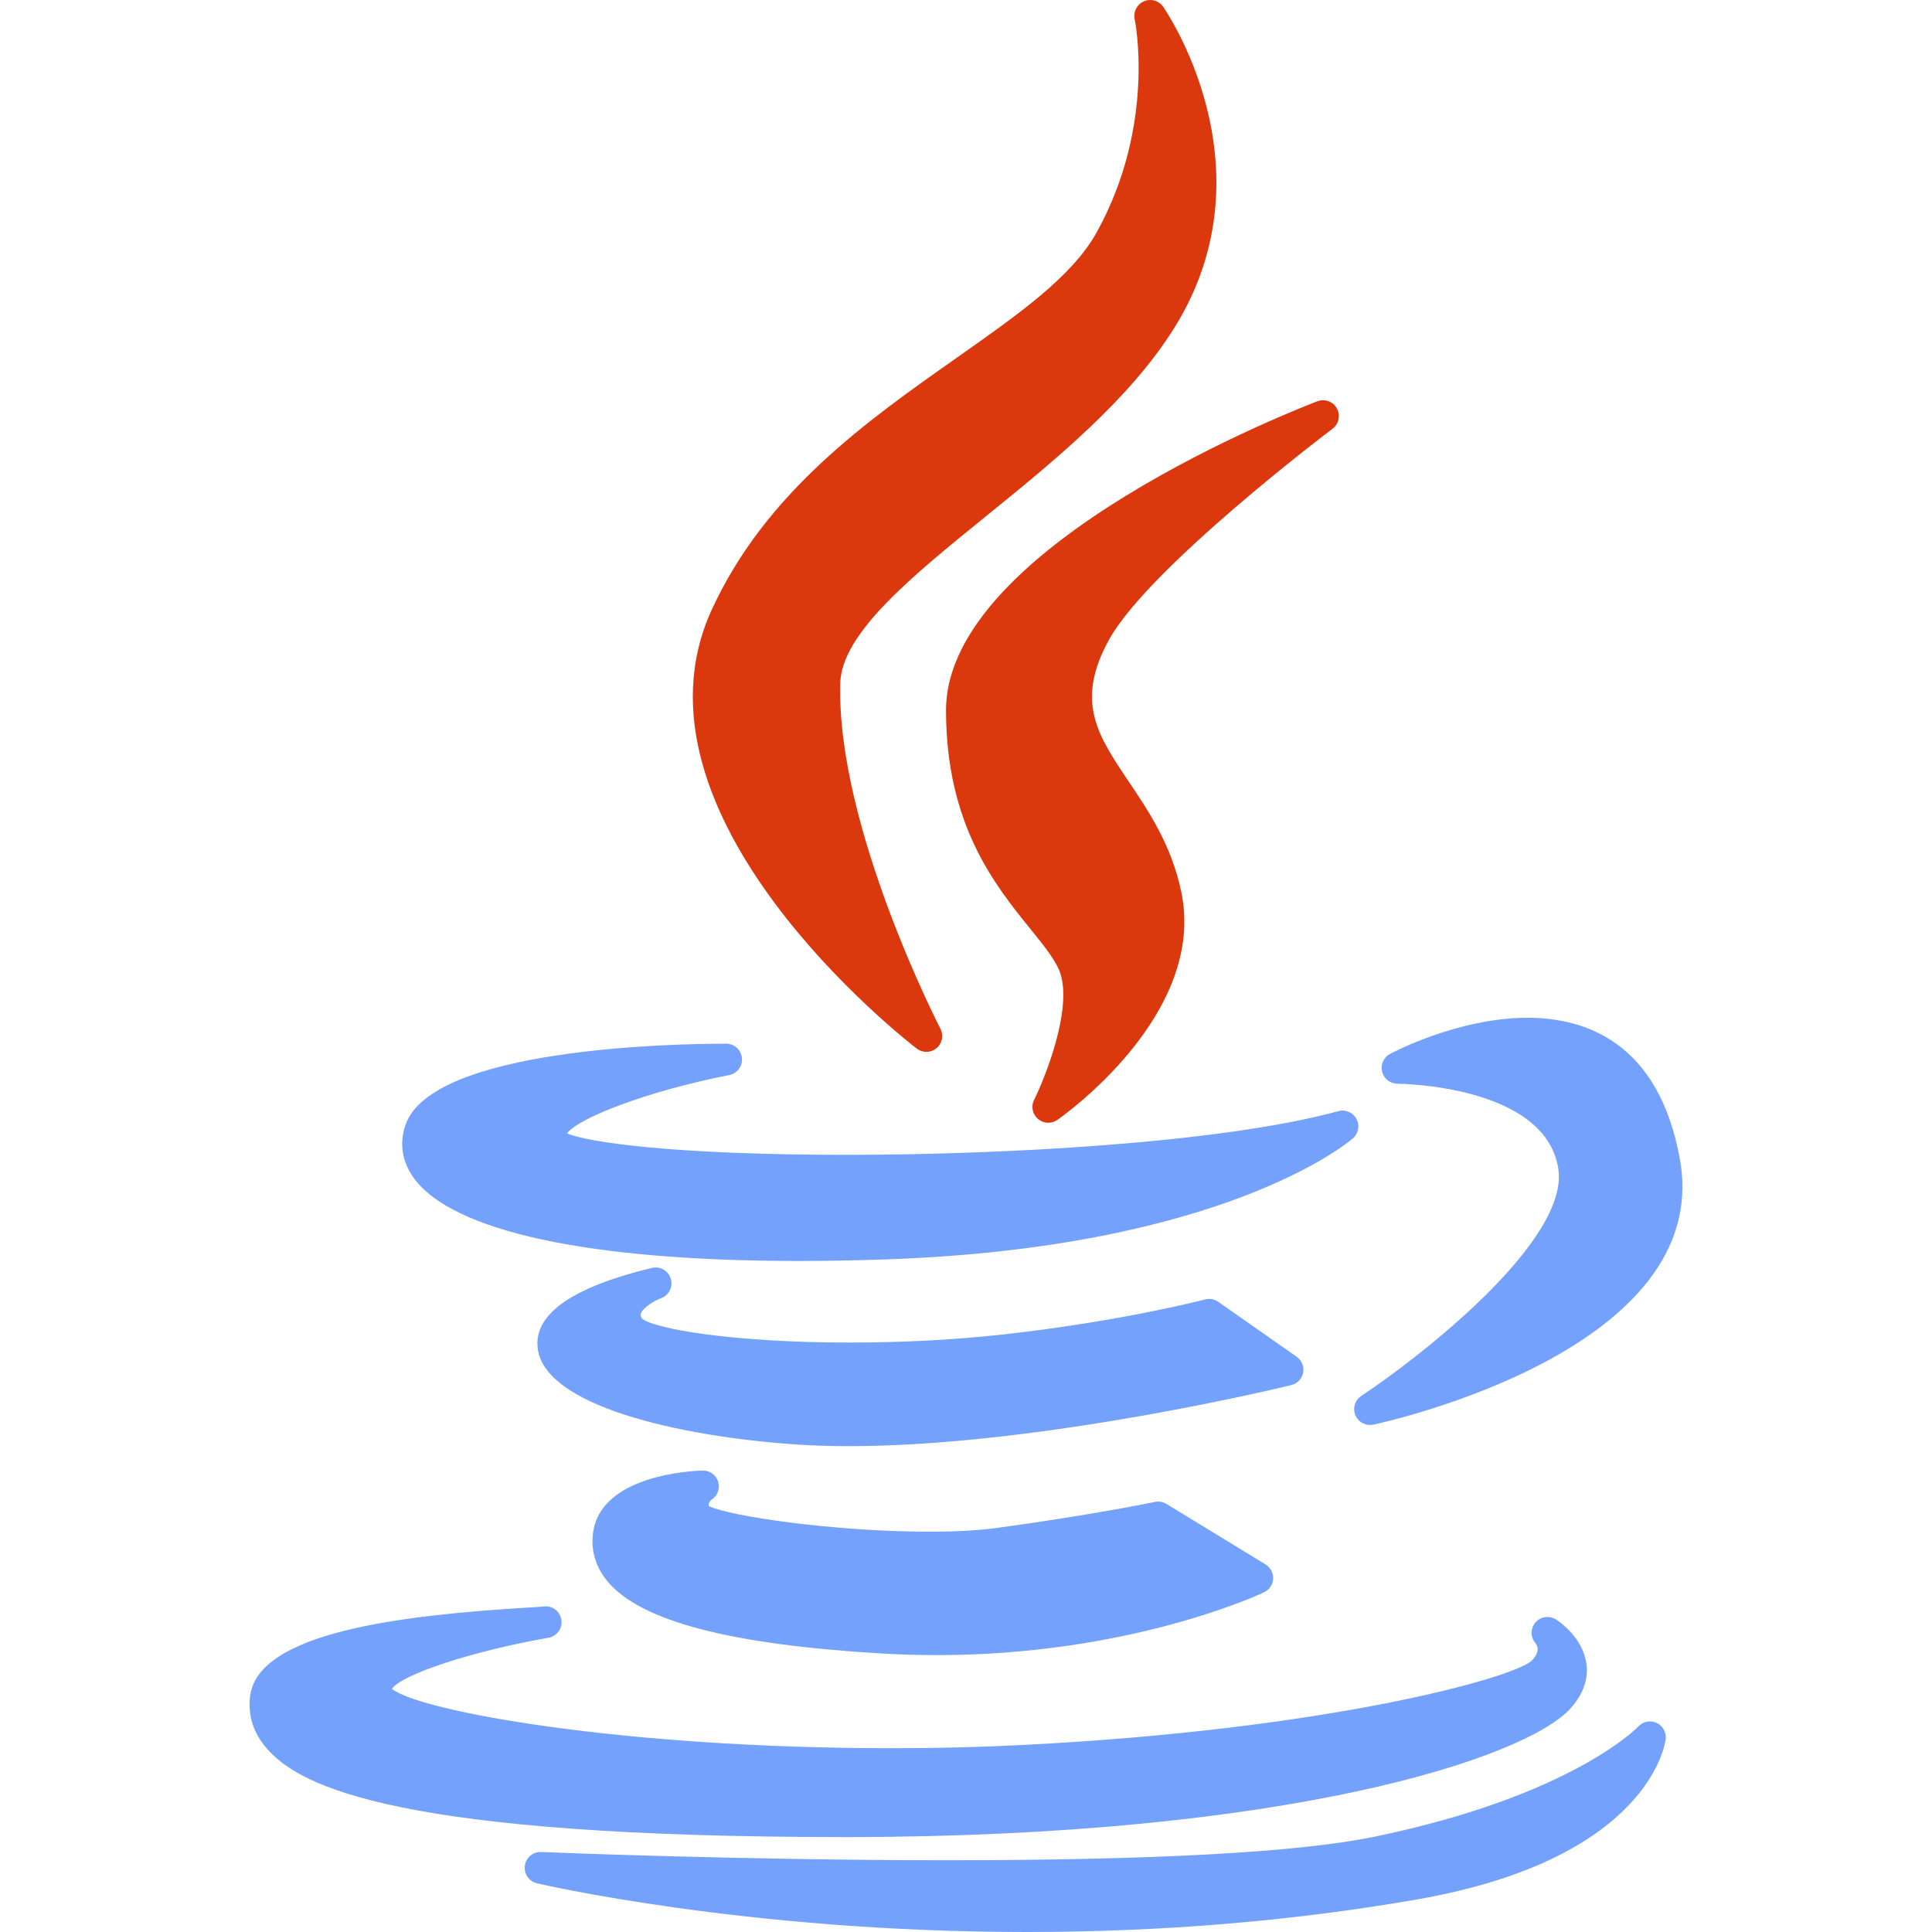
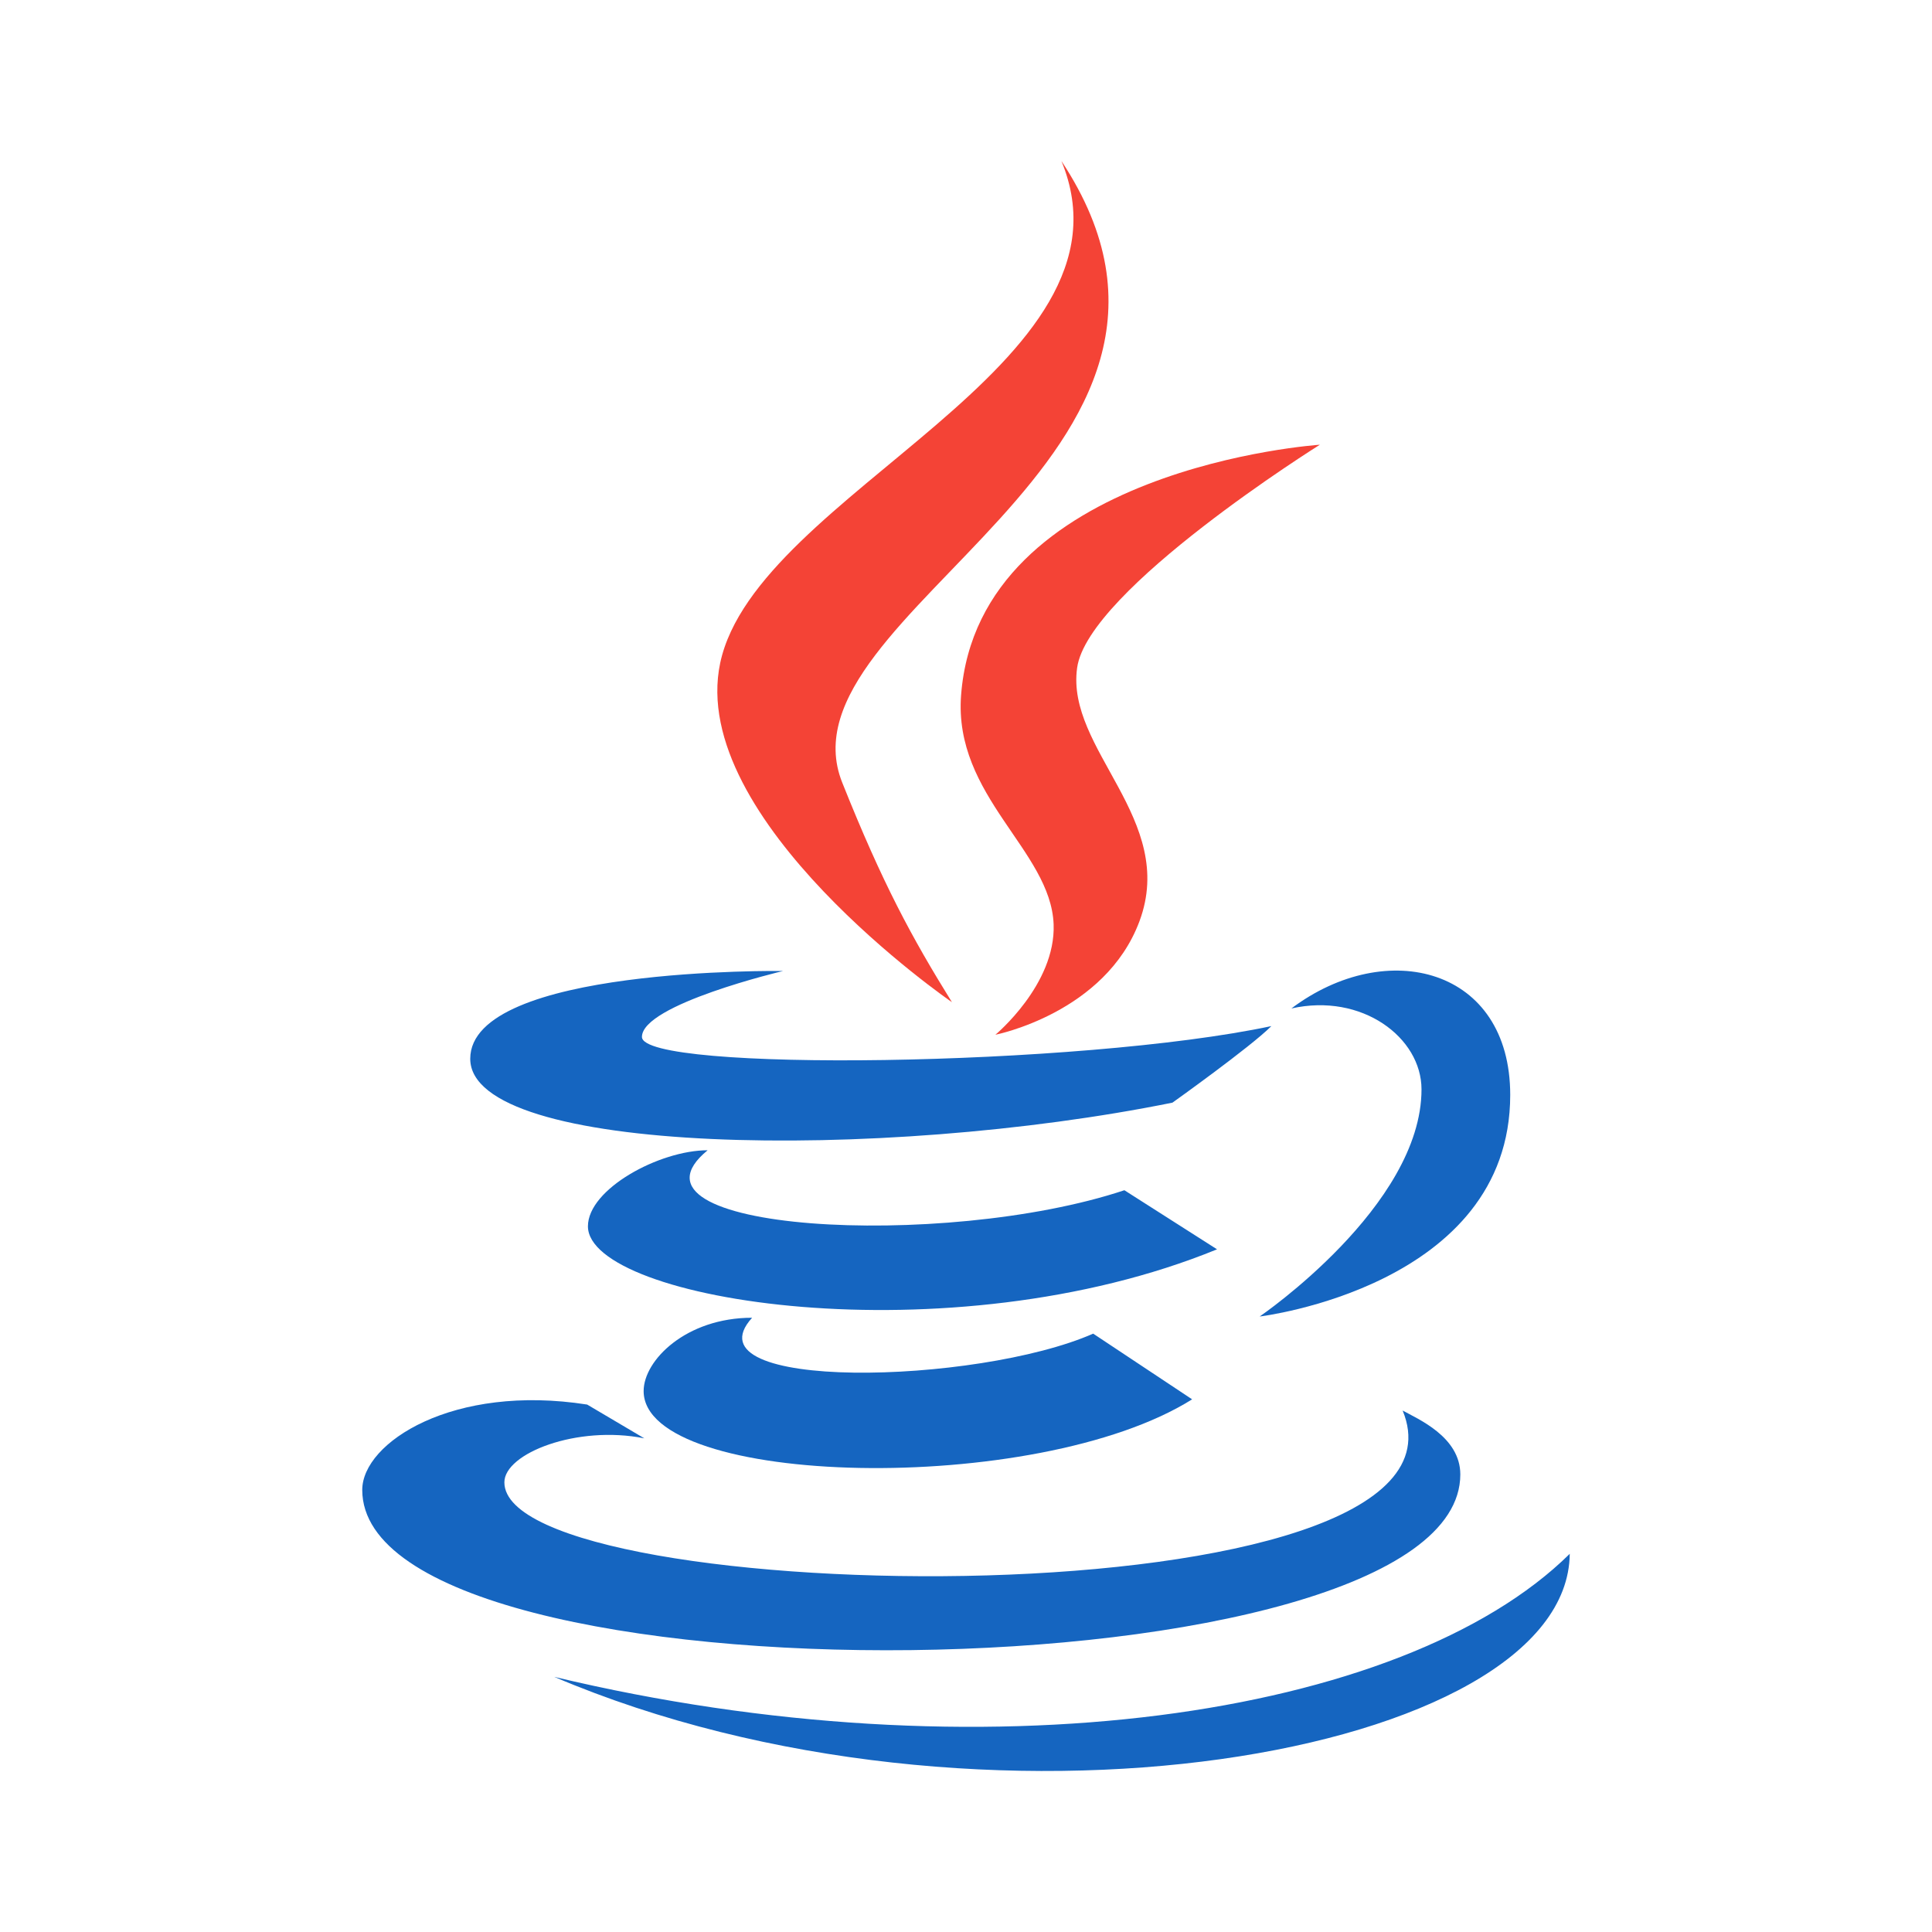
- <svg xmlns="http://www.w3.org/2000/svg" version="1.1" id="Layer_1" x="0px" y="0px" viewBox="0 0 511.998 511.998" style="enable-background:new 0 0 511.998 511.998;" xml:space="preserve">
+ <svg xmlns="http://www.w3.org/2000/svg" viewBox="0 0 48 48" width="128px" height="128px">
+   <path fill="#F44336" d="M23.65,24.898c-0.998-1.609-1.722-2.943-2.725-5.455C19.229,15.2,31.24,11.366,26.37,3.999c2.111,5.089-7.577,8.235-8.477,12.473C17.07,20.37,23.645,24.898,23.65,24.898z" />
+   <path fill="#F44336" d="M23.878,17.27c-0.192,2.516,2.229,3.857,2.299,5.695c0.056,1.496-1.447,2.743-1.447,2.743s2.728-0.536,3.579-2.818c0.945-2.534-1.834-4.269-1.548-6.298c0.267-1.938,6.031-5.543,6.031-5.543S24.311,11.611,23.878,17.27z" />
  <g>
-     <path style="fill:#DB380E;" d="M253.464,94.869c-23.658,16.639-50.471,35.498-64.838,66.699   c-24.954,54.435,51.062,113.812,54.311,116.313c0.755,0.581,1.659,0.871,2.56,0.871c0.957,0,1.915-0.327,2.693-0.979   c1.509-1.262,1.937-3.406,1.031-5.152c-0.275-0.53-27.561-53.53-26.547-91.552c0.359-13.243,18.892-28.266,38.512-44.171   c17.97-14.568,38.34-31.079,50.258-50.394c26.164-42.516-2.916-84.322-3.213-84.74c-1.155-1.622-3.287-2.209-5.11-1.41   c-1.821,0.804-2.83,2.773-2.414,4.72c0.059,0.277,5.714,27.923-10.022,56.406C284.203,73.25,269.959,83.268,253.464,94.869z" />
-     <path style="fill:#DB380E;" d="M353.137,113.617c1.669-1.257,2.159-3.55,1.15-5.38c-1.011-1.83-3.211-2.637-5.165-1.895   c-4.019,1.528-98.416,37.915-98.416,81.88c0,30.307,12.946,46.317,22.399,58.009c3.708,4.586,6.909,8.546,7.964,11.927   c2.97,9.743-4.066,27.353-7.025,33.317c-0.853,1.714-0.435,3.792,1.016,5.044c0.784,0.677,1.763,1.021,2.743,1.021   c0.834,0,1.672-0.248,2.396-0.752c1.623-1.128,39.667-28.026,32.844-60.433c-2.542-12.318-8.595-21.318-13.936-29.26   c-8.274-12.305-14.25-21.193-5.184-37.609C304.545,150.338,352.65,113.981,353.137,113.617z" />
+     <path fill="#1565C0" d="M32.084 25.055c1.754-.394 3.233.723 3.233 2.01 0 2.901-4.021 5.643-4.021 5.643s6.225-.742 6.225-5.505C37.521 24.053 34.464 23.266 32.084 25.055zM29.129 27.395c0 0 1.941-1.383 2.458-1.902-4.763 1.011-15.638 1.147-15.638.269 0-.809 3.507-1.638 3.507-1.638s-7.773-.112-7.773 2.181C11.683 28.695 21.858 28.866 29.129 27.395z" />
+     <path fill="#1565C0" d="M27.935,29.571c-4.509,1.499-12.814,1.02-10.354-0.993c-1.198,0-2.974,0.963-2.974,1.889c0,1.857,8.982,3.291,15.63,0.572L27.935,29.571z" />
+     <path fill="#1565C0" d="M18.686,32.739c-1.636,0-2.695,1.054-2.695,1.822c0,2.391,9.76,2.632,13.627,0.205l-2.458-1.632C24.271,34.404,17.014,34.579,18.686,32.739z" />
+     <path fill="#1565C0" d="M36.281,36.632c0-0.936-1.055-1.377-1.433-1.588c2.228,5.373-22.317,4.956-22.317,1.784c0-0.721,1.807-1.427,3.477-1.093l-1.42-0.839C11.26,34.374,9,35.837,9,37.017C9,42.52,36.281,42.255,36.281,36.632z" />
+     <path fill="#1565C0" d="M39,38.604c-4.146,4.095-14.659,5.587-25.231,3.057C24.341,46.164,38.95,43.628,39,38.604z" />
  </g>
-   <g>
-     <path style="fill:#73A1FB;" d="M107.418,298.236c-1.618,4.845-0.854,9.651,2.207,13.903c10.233,14.207,46.48,22.029,102.068,22.029   c0.003,0,0.005,0,0.007,0c7.532,0,15.484-0.148,23.629-0.44c88.875-3.181,121.839-30.869,123.199-32.046   c1.482-1.283,1.878-3.419,0.957-5.147c-0.922-1.727-2.909-2.595-4.808-2.072c-31.301,8.546-89.748,11.58-130.288,11.58   c-45.363,0-68.465-3.268-74.121-5.681c2.902-3.985,20.802-11.101,42.983-15.464c2.12-0.416,3.577-2.374,3.367-4.524   s-2.016-3.79-4.177-3.79C179.439,276.584,114.234,277.628,107.418,298.236z" />
-     <path style="fill:#73A1FB;" d="M404.812,269.718c-18.331,0-35.714,9.188-36.446,9.577c-1.695,0.908-2.555,2.852-2.09,4.72   c0.467,1.865,2.144,3.176,4.067,3.178c0.389,0,39.102,0.317,42.608,22.436c3.106,19.082-36.629,50-52.202,60.304   c-1.682,1.113-2.335,3.263-1.554,5.123c0.665,1.583,2.206,2.573,3.868,2.573c0.29,0,0.584-0.03,0.876-0.092   c3.696-0.791,90.406-19.899,81.238-70.384C439.584,276.213,420.138,269.718,404.812,269.718z" />
-     <path style="fill:#73A1FB;" d="M345.347,363.755c0.302-1.617-0.371-3.262-1.717-4.207l-20.791-14.563   c-1.014-0.71-2.295-0.933-3.485-0.618c-0.217,0.055-21.959,5.771-53.525,9.276c-12.528,1.405-26.56,2.147-40.582,2.147   c-31.558,0-52.192-3.708-55.197-6.428c-0.398-0.764-0.272-1.111-0.201-1.304c0.546-1.518,3.472-3.322,5.358-4.036   c2.083-0.771,3.206-3.033,2.558-5.157c-0.646-2.127-2.837-3.378-4.999-2.859c-20.856,5.033-31.054,12.071-30.312,20.918   c1.318,15.686,37.65,23.737,68.365,25.865c4.417,0.302,9.194,0.455,14.195,0.455c0.003,0,0.005,0,0.008,0   c51.074,0,116.55-16.025,117.204-16.188C343.825,366.666,345.044,365.375,345.347,363.755z" />
-     <path style="fill:#73A1FB;" d="M188.602,397.419c1.575-1.024,2.273-2.971,1.714-4.764c-0.557-1.793-2.234-2.971-4.118-2.946   c-2.795,0.074-27.349,1.182-29.068,16.815c-0.52,4.672,0.818,8.941,3.979,12.686c8.816,10.448,32.614,16.658,72.741,18.984   c4.747,0.285,9.569,0.428,14.334,0.428c51.015,0,85.373-15.973,86.812-16.653c1.395-0.66,2.315-2.031,2.397-3.571   s-0.687-3.001-2.003-3.806l-26.275-16.04c-0.912-0.556-2.003-0.74-3.043-0.527c-0.166,0.035-16.849,3.495-42.026,6.913   c-4.764,0.648-10.73,0.977-17.73,0.977c-25.15,0-53.124-4.109-58.489-6.8C187.749,398.613,187.848,397.975,188.602,397.419z" />
-     <path style="fill:#73A1FB;" d="M224.408,486.85c116.854-0.099,179.571-20.88,191.653-33.957c4.277-4.626,4.739-9.006,4.376-11.867   c-0.898-7.04-7.311-11.35-8.038-11.818c-1.754-1.128-4.108-0.833-5.476,0.745c-1.365,1.578-1.397,3.884-0.027,5.461   c0.737,0.948,1.163,2.535-0.992,4.692c-4.83,4.511-53.545,18.204-134.656,22.318c-11.111,0.577-22.765,0.871-34.636,0.873   c-72.623,0-125.772-9.948-132.749-15.744c2.689-3.864,21.489-10.037,41.482-13.529c2.253-0.393,3.775-2.516,3.426-4.776   c-0.349-2.259-2.432-3.814-4.709-3.519c-0.564,0.077-2.478,0.191-4.694,0.327c-32.988,2.014-71.109,6.503-73.098,23.5   c-0.604,5.179,0.935,9.881,4.576,13.973c8.909,10.01,34.516,23.319,153.558,23.319C224.406,486.85,224.406,486.85,224.408,486.85z" />
-     <path style="fill:#73A1FB;" d="M439.013,456.578c-1.652-0.764-3.604-0.378-4.836,0.952c-0.171,0.185-17.74,18.556-70.564,29.344   c-20.223,4.052-58.183,6.107-112.826,6.107c-54.745,0-106.838-2.154-107.357-2.176c-2.176-0.106-4.037,1.476-4.333,3.618   c-0.297,2.14,1.083,4.158,3.184,4.658c0.542,0.128,55.135,12.918,129.779,12.918c35.801,0,70.639-2.907,103.548-8.645   c61.361-10.757,65.657-41.183,65.81-42.473C441.632,459.078,440.662,457.342,439.013,456.578z" />
-   </g>
-   <g>
- </g>
-   <g>
- </g>
-   <g>
- </g>
-   <g>
- </g>
-   <g>
- </g>
-   <g>
- </g>
-   <g>
- </g>
-   <g>
- </g>
-   <g>
- </g>
-   <g>
- </g>
-   <g>
- </g>
-   <g>
- </g>
-   <g>
- </g>
-   <g>
- </g>
-   <g>
- </g>
</svg>
